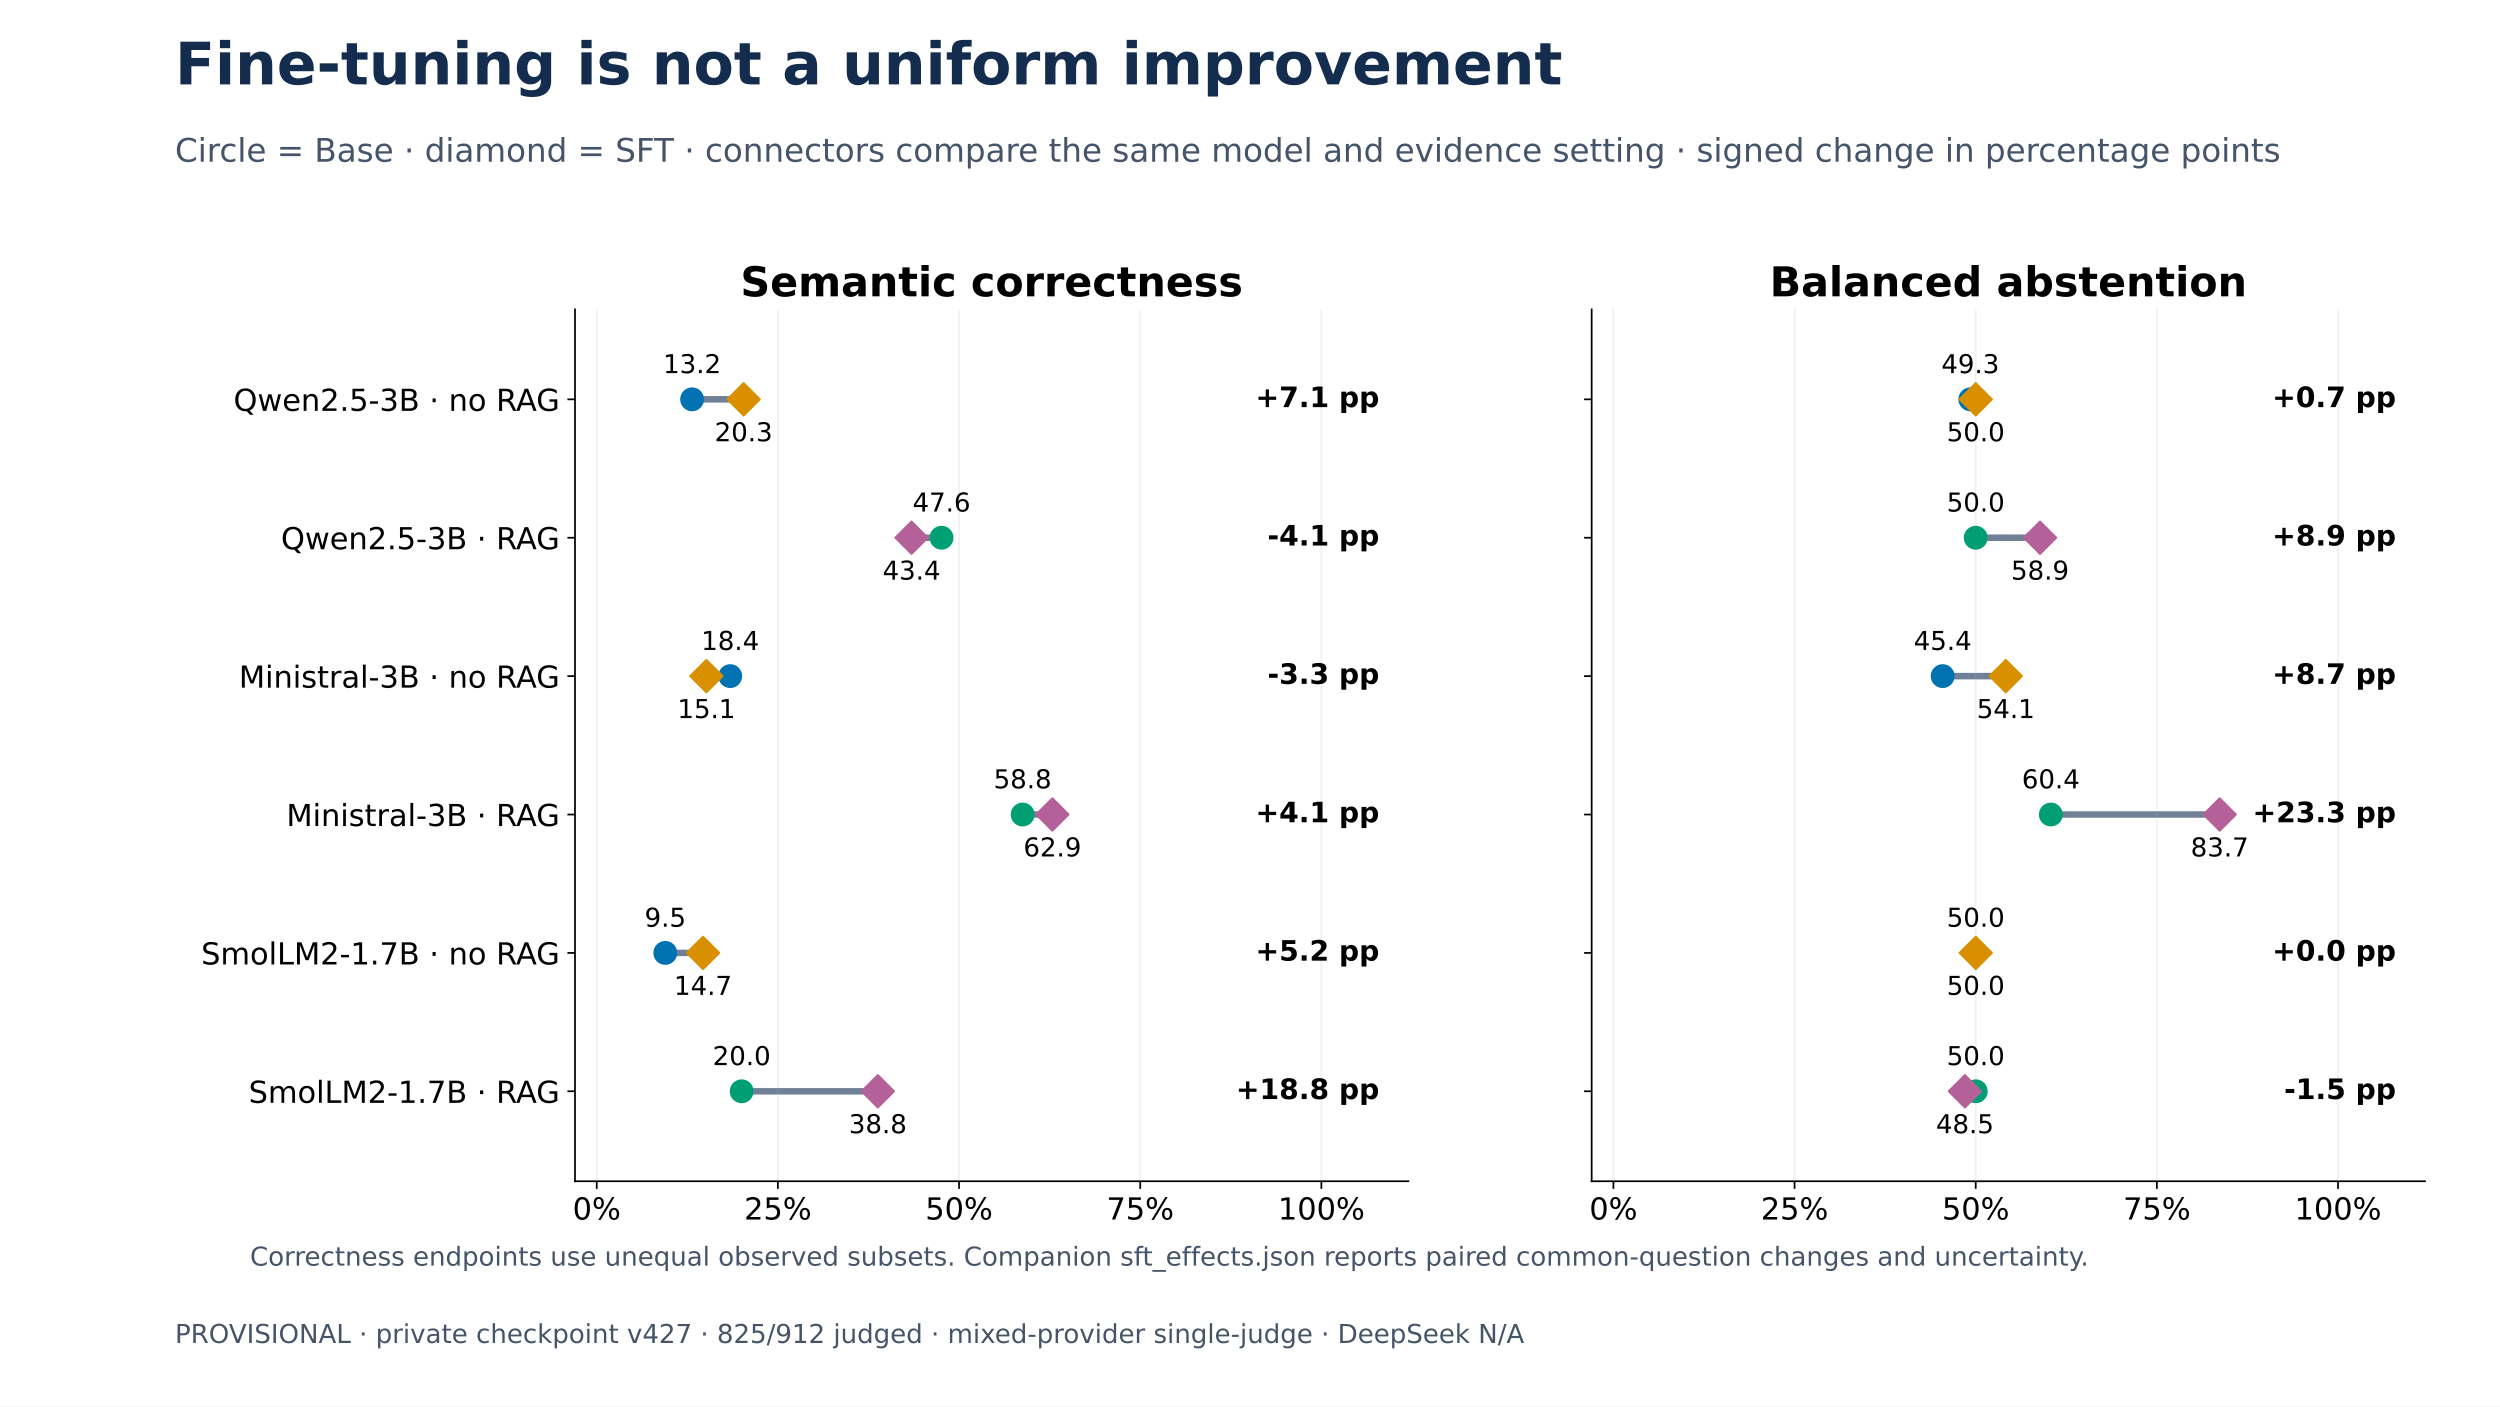
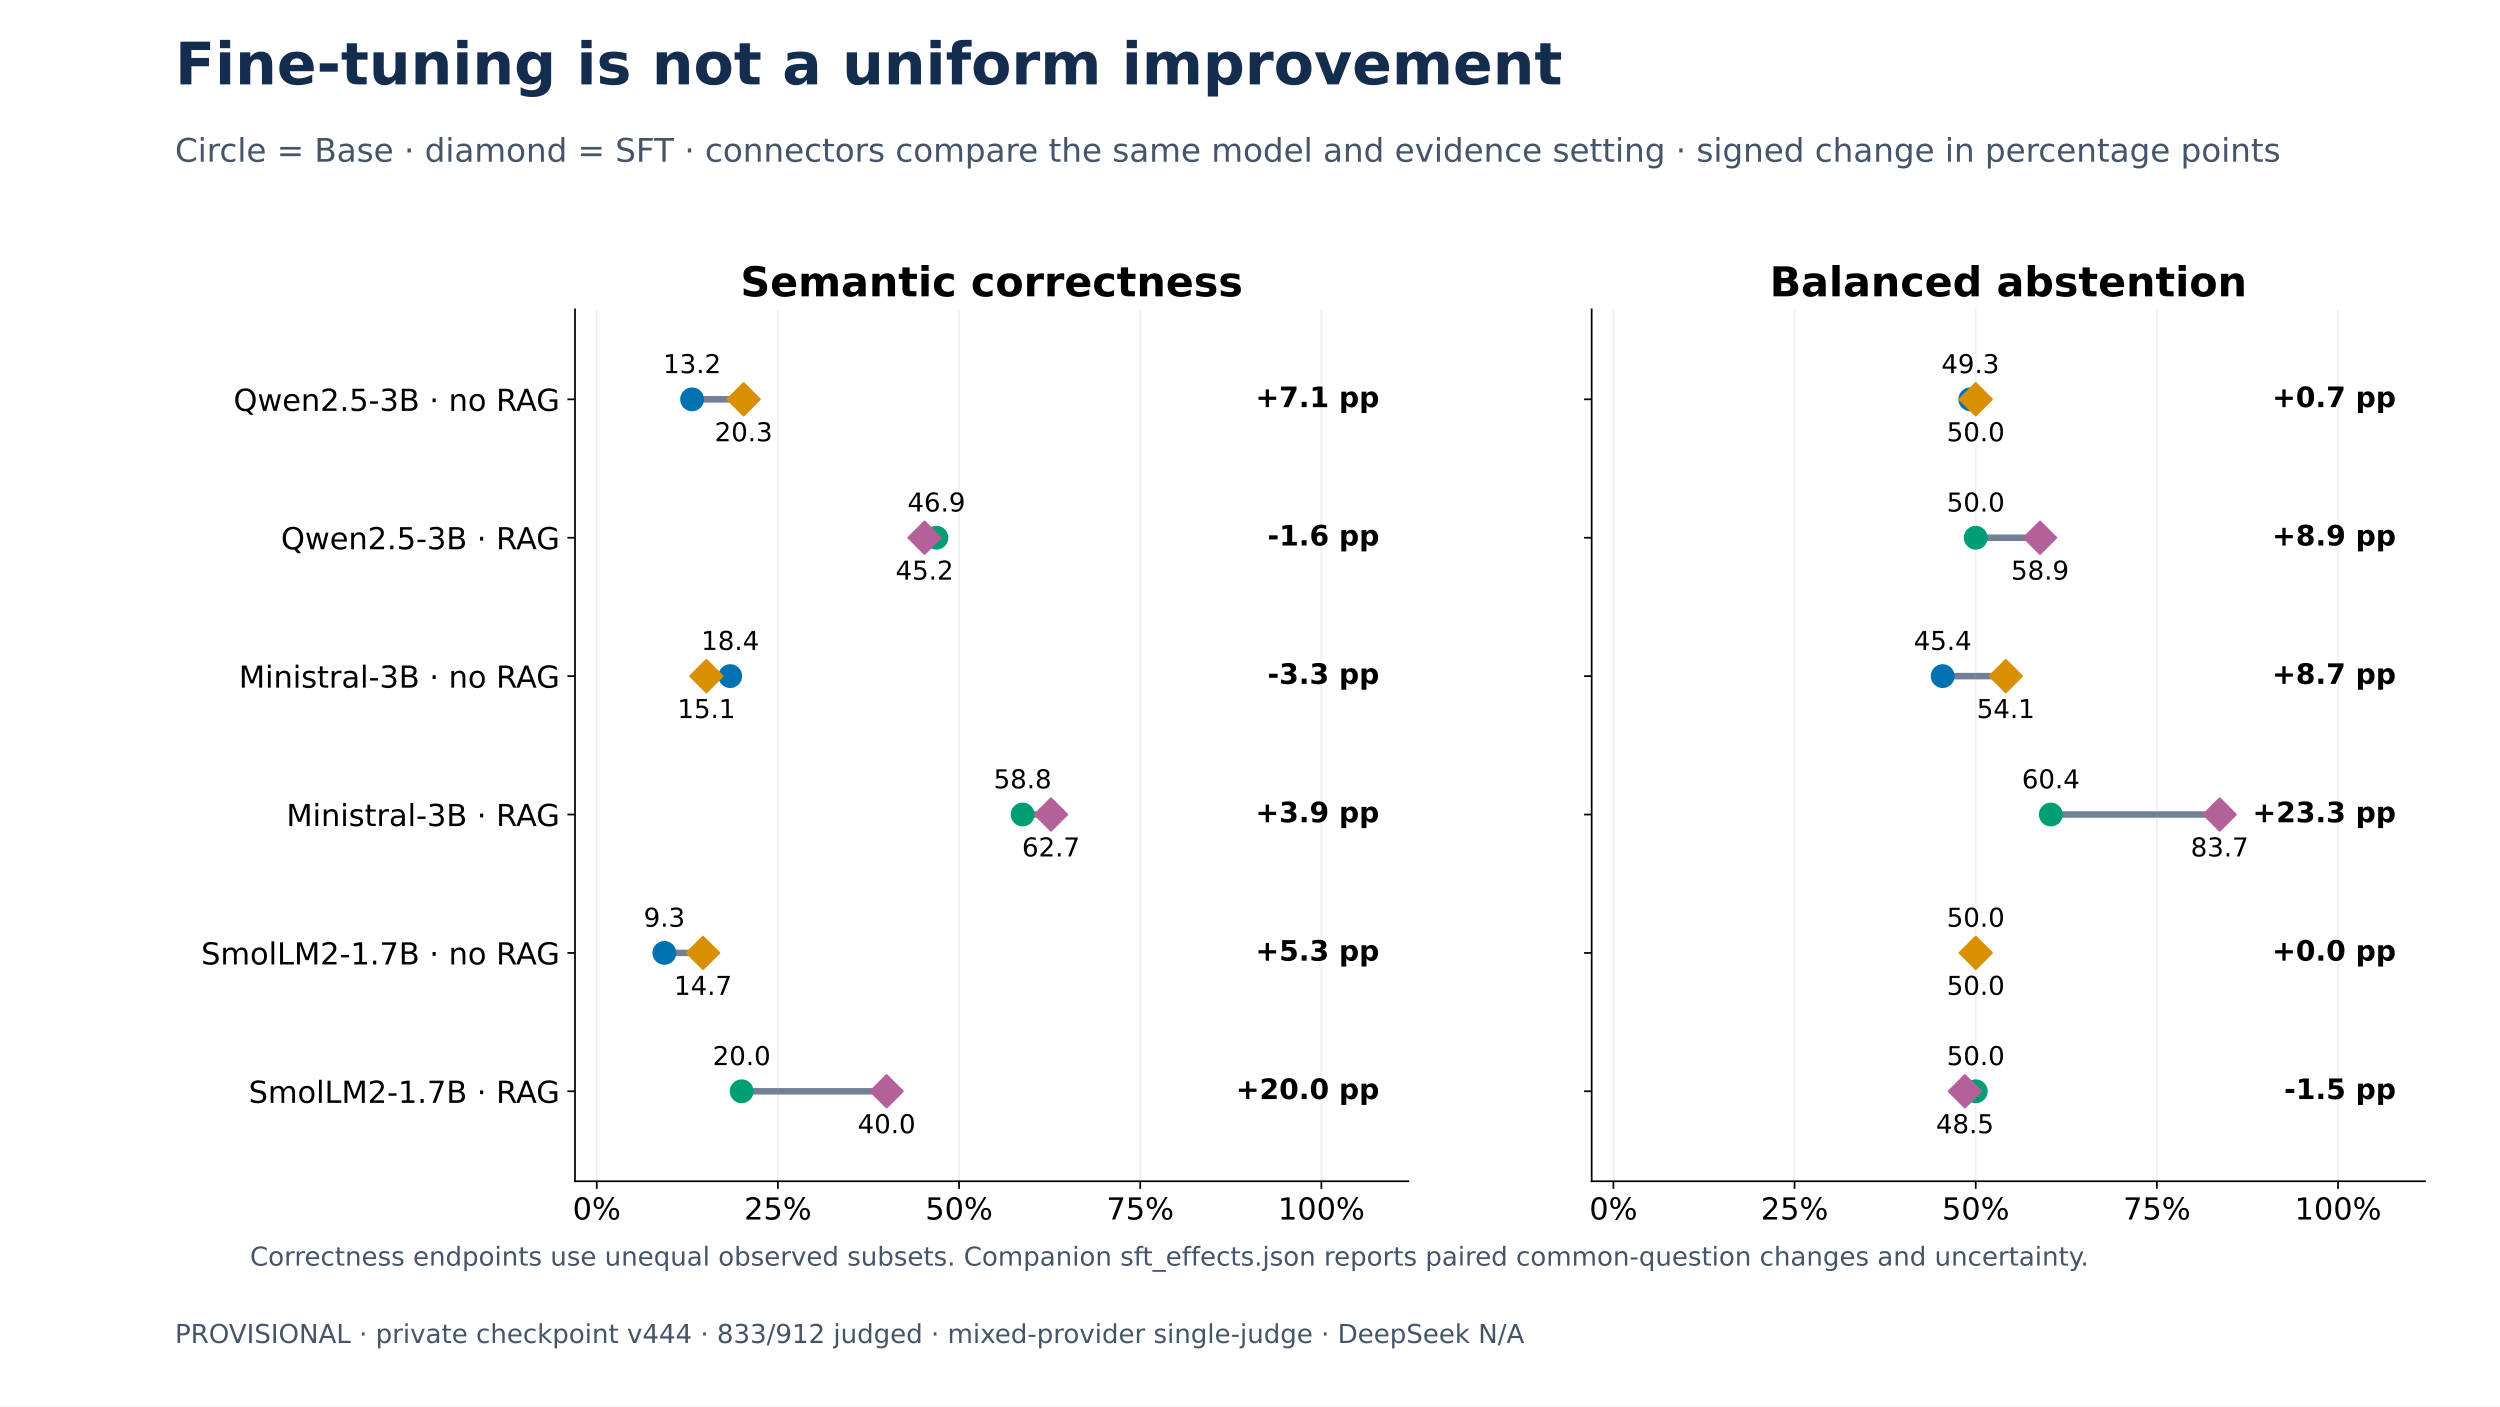
<svg xmlns="http://www.w3.org/2000/svg" xmlns:xlink="http://www.w3.org/1999/xlink" width="1152pt" height="648pt" viewBox="0 0 1152 648" version="1.1">
  <defs>
    <style type="text/css">*{stroke-linejoin: round; stroke-linecap: butt}</style>
  </defs>
  <g id="figure_1">
    <g id="patch_1">
      <path d="M 0 648  L 1152 648  L 1152 0  L 0 0  z " style="fill: #ffffff" />
    </g>
    <g id="axes_1">
      <g id="patch_2">
        <path d="M 264.96 544.32  L 648.96 544.32  L 648.96 142.56  L 264.96 142.56  z " style="fill: #ffffff" />
      </g>
      <g id="line2d_1">
-         <path d="M 318.913 184.011  L 342.662 184.011  " clip-path="url(#pd5b80471e0)" style="fill: none; stroke: #708096; stroke-width: 3; stroke-linecap: square" />
+         <path d="M 318.913 184.011  L 342.662 184.011  " clip-path="url(#p25a9e0d540)" style="fill: none; stroke: #708096; stroke-width: 3; stroke-linecap: square" />
      </g>
      <g id="line2d_2">
-         <path d="M 433.855 247.783  L 420.038 247.783  " clip-path="url(#pd5b80471e0)" style="fill: none; stroke: #708096; stroke-width: 3; stroke-linecap: square" />
+         <path d="M 431.499 247.783  L 426.033 247.783  " clip-path="url(#p25a9e0d540)" style="fill: none; stroke: #708096; stroke-width: 3; stroke-linecap: square" />
      </g>
      <g id="line2d_3">
-         <path d="M 336.488 311.554  L 325.504 311.554  " clip-path="url(#pd5b80471e0)" style="fill: none; stroke: #708096; stroke-width: 3; stroke-linecap: square" />
+         <path d="M 336.488 311.554  L 325.504 311.554  " clip-path="url(#p25a9e0d540)" style="fill: none; stroke: #708096; stroke-width: 3; stroke-linecap: square" />
      </g>
      <g id="line2d_4">
-         <path d="M 471.225 375.326  L 484.938 375.326  " clip-path="url(#pd5b80471e0)" style="fill: none; stroke: #708096; stroke-width: 3; stroke-linecap: square" />
+         <path d="M 471.225 375.326  L 484.296 375.326  " clip-path="url(#p25a9e0d540)" style="fill: none; stroke: #708096; stroke-width: 3; stroke-linecap: square" />
      </g>
      <g id="line2d_5">
-         <path d="M 306.564 439.097  L 323.951 439.097  " clip-path="url(#pd5b80471e0)" style="fill: none; stroke: #708096; stroke-width: 3; stroke-linecap: square" />
+         <path d="M 306.143 439.097  L 323.951 439.097  " clip-path="url(#p25a9e0d540)" style="fill: none; stroke: #708096; stroke-width: 3; stroke-linecap: square" />
      </g>
      <g id="line2d_6">
-         <path d="M 341.76 502.869  L 404.513 502.869  " clip-path="url(#pd5b80471e0)" style="fill: none; stroke: #708096; stroke-width: 3; stroke-linecap: square" />
+         <path d="M 341.76 502.869  L 408.543 502.869  " clip-path="url(#p25a9e0d540)" style="fill: none; stroke: #708096; stroke-width: 3; stroke-linecap: square" />
      </g>
      <g id="matplotlib.axis_1">
        <g id="xtick_1">
          <g id="line2d_7">
-             <path d="M 274.977 544.32  L 274.977 142.56  " clip-path="url(#pd5b80471e0)" style="fill: none; stroke: #b0b0b0; stroke-opacity: 0.18; stroke-width: 0.8; stroke-linecap: square" />
+             <path d="M 274.977 544.32  L 274.977 142.56  " clip-path="url(#p25a9e0d540)" style="fill: none; stroke: #b0b0b0; stroke-opacity: 0.18; stroke-width: 0.8; stroke-linecap: square" />
          </g>
          <g id="line2d_8">
            <defs>
-               <path id="m8af0986908" d="M 0 0  L 0 3.5  " style="stroke: #000000; stroke-width: 0.8" />
+               <path id="mf5cb183d66" d="M 0 0  L 0 3.5  " style="stroke: #000000; stroke-width: 0.8" />
            </defs>
            <g>
-               <use xlink:href="#m8af0986908" x="274.977" y="544.32" style="stroke: #000000; stroke-width: 0.8" />
+               <use xlink:href="#mf5cb183d66" x="274.977" y="544.32" style="stroke: #000000; stroke-width: 0.8" />
            </g>
          </g>
          <g id="text_1">
            <text style="font-size: 14px; font-family: 'DejaVu Sans'; text-anchor: middle" x="274.977" y="561.958" transform="rotate(-0 274.9774 561.9578)">0%</text>
          </g>
        </g>
        <g id="xtick_2">
          <g id="line2d_9">
-             <path d="M 358.456 544.32  L 358.456 142.56  " clip-path="url(#pd5b80471e0)" style="fill: none; stroke: #b0b0b0; stroke-opacity: 0.18; stroke-width: 0.8; stroke-linecap: square" />
+             <path d="M 358.456 544.32  L 358.456 142.56  " clip-path="url(#p25a9e0d540)" style="fill: none; stroke: #b0b0b0; stroke-opacity: 0.18; stroke-width: 0.8; stroke-linecap: square" />
          </g>
          <g id="line2d_10">
            <g>
-               <use xlink:href="#m8af0986908" x="358.456" y="544.32" style="stroke: #000000; stroke-width: 0.8" />
+               <use xlink:href="#mf5cb183d66" x="358.456" y="544.32" style="stroke: #000000; stroke-width: 0.8" />
            </g>
          </g>
          <g id="text_2">
            <text style="font-size: 14px; font-family: 'DejaVu Sans'; text-anchor: middle" x="358.456" y="561.958" transform="rotate(-0 358.4557 561.9578)">25%</text>
          </g>
        </g>
        <g id="xtick_3">
          <g id="line2d_11">
-             <path d="M 441.934 544.32  L 441.934 142.56  " clip-path="url(#pd5b80471e0)" style="fill: none; stroke: #b0b0b0; stroke-opacity: 0.18; stroke-width: 0.8; stroke-linecap: square" />
+             <path d="M 441.934 544.32  L 441.934 142.56  " clip-path="url(#p25a9e0d540)" style="fill: none; stroke: #b0b0b0; stroke-opacity: 0.18; stroke-width: 0.8; stroke-linecap: square" />
          </g>
          <g id="line2d_12">
            <g>
-               <use xlink:href="#m8af0986908" x="441.934" y="544.32" style="stroke: #000000; stroke-width: 0.8" />
+               <use xlink:href="#mf5cb183d66" x="441.934" y="544.32" style="stroke: #000000; stroke-width: 0.8" />
            </g>
          </g>
          <g id="text_3">
            <text style="font-size: 14px; font-family: 'DejaVu Sans'; text-anchor: middle" x="441.934" y="561.958" transform="rotate(-0 441.9339 561.9578)">50%</text>
          </g>
        </g>
        <g id="xtick_4">
          <g id="line2d_13">
-             <path d="M 525.412 544.32  L 525.412 142.56  " clip-path="url(#pd5b80471e0)" style="fill: none; stroke: #b0b0b0; stroke-opacity: 0.18; stroke-width: 0.8; stroke-linecap: square" />
+             <path d="M 525.412 544.32  L 525.412 142.56  " clip-path="url(#p25a9e0d540)" style="fill: none; stroke: #b0b0b0; stroke-opacity: 0.18; stroke-width: 0.8; stroke-linecap: square" />
          </g>
          <g id="line2d_14">
            <g>
-               <use xlink:href="#m8af0986908" x="525.412" y="544.32" style="stroke: #000000; stroke-width: 0.8" />
+               <use xlink:href="#mf5cb183d66" x="525.412" y="544.32" style="stroke: #000000; stroke-width: 0.8" />
            </g>
          </g>
          <g id="text_4">
            <text style="font-size: 14px; font-family: 'DejaVu Sans'; text-anchor: middle" x="525.412" y="561.958" transform="rotate(-0 525.4122 561.9578)">75%</text>
          </g>
        </g>
        <g id="xtick_5">
          <g id="line2d_15">
-             <path d="M 608.89 544.32  L 608.89 142.56  " clip-path="url(#pd5b80471e0)" style="fill: none; stroke: #b0b0b0; stroke-opacity: 0.18; stroke-width: 0.8; stroke-linecap: square" />
+             <path d="M 608.89 544.32  L 608.89 142.56  " clip-path="url(#p25a9e0d540)" style="fill: none; stroke: #b0b0b0; stroke-opacity: 0.18; stroke-width: 0.8; stroke-linecap: square" />
          </g>
          <g id="line2d_16">
            <g>
-               <use xlink:href="#m8af0986908" x="608.89" y="544.32" style="stroke: #000000; stroke-width: 0.8" />
+               <use xlink:href="#mf5cb183d66" x="608.89" y="544.32" style="stroke: #000000; stroke-width: 0.8" />
            </g>
          </g>
          <g id="text_5">
            <text style="font-size: 14px; font-family: 'DejaVu Sans'; text-anchor: middle" x="608.89" y="561.958" transform="rotate(-0 608.8904 561.9578)">100%</text>
          </g>
        </g>
      </g>
      <g id="matplotlib.axis_2">
        <g id="ytick_1">
          <g id="line2d_17">
            <defs>
-               <path id="m3c4338e402" d="M 0 0  L -3.5 0  " style="stroke: #000000; stroke-width: 0.8" />
+               <path id="md836a5e82e" d="M 0 0  L -3.5 0  " style="stroke: #000000; stroke-width: 0.8" />
            </defs>
            <g>
-               <use xlink:href="#m3c4338e402" x="264.96" y="184.011" style="stroke: #000000; stroke-width: 0.8" />
+               <use xlink:href="#md836a5e82e" x="264.96" y="184.011" style="stroke: #000000; stroke-width: 0.8" />
            </g>
          </g>
          <g id="text_6">
            <text style="font-size: 14px; font-family: 'DejaVu Sans'; text-anchor: end" x="257.96" y="189.33" transform="rotate(-0 257.96 189.3303)">Qwen2.5-3B · no RAG</text>
          </g>
        </g>
        <g id="ytick_2">
          <g id="line2d_18">
            <g>
-               <use xlink:href="#m3c4338e402" x="264.96" y="247.783" style="stroke: #000000; stroke-width: 0.8" />
+               <use xlink:href="#md836a5e82e" x="264.96" y="247.783" style="stroke: #000000; stroke-width: 0.8" />
            </g>
          </g>
          <g id="text_7">
            <text style="font-size: 14px; font-family: 'DejaVu Sans'; text-anchor: end" x="257.96" y="253.102" transform="rotate(-0 257.96 253.1018)">Qwen2.5-3B · RAG</text>
          </g>
        </g>
        <g id="ytick_3">
          <g id="line2d_19">
            <g>
-               <use xlink:href="#m3c4338e402" x="264.96" y="311.554" style="stroke: #000000; stroke-width: 0.8" />
+               <use xlink:href="#md836a5e82e" x="264.96" y="311.554" style="stroke: #000000; stroke-width: 0.8" />
            </g>
          </g>
          <g id="text_8">
            <text style="font-size: 14px; font-family: 'DejaVu Sans'; text-anchor: end" x="257.96" y="316.873" transform="rotate(-0 257.96 316.8732)">Ministral-3B · no RAG</text>
          </g>
        </g>
        <g id="ytick_4">
          <g id="line2d_20">
            <g>
-               <use xlink:href="#m3c4338e402" x="264.96" y="375.326" style="stroke: #000000; stroke-width: 0.8" />
+               <use xlink:href="#md836a5e82e" x="264.96" y="375.326" style="stroke: #000000; stroke-width: 0.8" />
            </g>
          </g>
          <g id="text_9">
            <text style="font-size: 14px; font-family: 'DejaVu Sans'; text-anchor: end" x="257.96" y="380.645" transform="rotate(-0 257.96 380.6446)">Ministral-3B · RAG</text>
          </g>
        </g>
        <g id="ytick_5">
          <g id="line2d_21">
            <g>
-               <use xlink:href="#m3c4338e402" x="264.96" y="439.097" style="stroke: #000000; stroke-width: 0.8" />
+               <use xlink:href="#md836a5e82e" x="264.96" y="439.097" style="stroke: #000000; stroke-width: 0.8" />
            </g>
          </g>
          <g id="text_10">
            <text style="font-size: 14px; font-family: 'DejaVu Sans'; text-anchor: end" x="257.96" y="444.416" transform="rotate(-0 257.96 444.416)">SmolLM2-1.7B · no RAG</text>
          </g>
        </g>
        <g id="ytick_6">
          <g id="line2d_22">
            <g>
-               <use xlink:href="#m3c4338e402" x="264.96" y="502.869" style="stroke: #000000; stroke-width: 0.8" />
+               <use xlink:href="#md836a5e82e" x="264.96" y="502.869" style="stroke: #000000; stroke-width: 0.8" />
            </g>
          </g>
          <g id="text_11">
            <text style="font-size: 14px; font-family: 'DejaVu Sans'; text-anchor: end" x="257.96" y="508.187" transform="rotate(-0 257.96 508.1875)">SmolLM2-1.7B · RAG</text>
          </g>
        </g>
      </g>
      <g id="patch_3">
        <path d="M 264.96 544.32  L 264.96 142.56  " style="fill: none; stroke: #000000; stroke-width: 0.8; stroke-linejoin: miter; stroke-linecap: square" />
      </g>
      <g id="patch_4">
        <path d="M 264.96 544.32  L 648.96 544.32  " style="fill: none; stroke: #000000; stroke-width: 0.8; stroke-linejoin: miter; stroke-linecap: square" />
      </g>
      <g id="PathCollection_1">
        <defs>
-           <path id="m1cba6479ee" d="M 0 5  C 1.326 5 2.598 4.473 3.536 3.536  C 4.473 2.598 5 1.326 5 0  C 5 -1.326 4.473 -2.598 3.536 -3.536  C 2.598 -4.473 1.326 -5 0 -5  C -1.326 -5 -2.598 -4.473 -3.536 -3.536  C -4.473 -2.598 -5 -1.326 -5 0  C -5 1.326 -4.473 2.598 -3.536 3.536  C -2.598 4.473 -1.326 5 0 5  z " style="stroke: #0072b2" />
+           <path id="m6f6547bebe" d="M 0 5  C 1.326 5 2.598 4.473 3.536 3.536  C 4.473 2.598 5 1.326 5 0  C 5 -1.326 4.473 -2.598 3.536 -3.536  C 2.598 -4.473 1.326 -5 0 -5  C -1.326 -5 -2.598 -4.473 -3.536 -3.536  C -4.473 -2.598 -5 -1.326 -5 0  C -5 1.326 -4.473 2.598 -3.536 3.536  C -2.598 4.473 -1.326 5 0 5  z " style="stroke: #0072b2" />
        </defs>
-         <g clip-path="url(#pd5b80471e0)">
-           <use xlink:href="#m1cba6479ee" x="318.913" y="184.011" style="fill: #0072b2; stroke: #0072b2" />
+         <g clip-path="url(#p25a9e0d540)">
+           <use xlink:href="#m6f6547bebe" x="318.913" y="184.011" style="fill: #0072b2; stroke: #0072b2" />
        </g>
      </g>
      <g id="PathCollection_2">
        <defs>
-           <path id="m9f593f321f" d="M -0 7.416  L 7.416 0  L 0 -7.416  L -7.416 -0  z " style="stroke: #d89000" />
+           <path id="ma099d9276e" d="M -0 7.416  L 7.416 0  L 0 -7.416  L -7.416 -0  z " style="stroke: #d89000" />
        </defs>
-         <g clip-path="url(#pd5b80471e0)">
-           <use xlink:href="#m9f593f321f" x="342.662" y="184.011" style="fill: #d89000; stroke: #d89000" />
+         <g clip-path="url(#p25a9e0d540)">
+           <use xlink:href="#ma099d9276e" x="342.662" y="184.011" style="fill: #d89000; stroke: #d89000" />
        </g>
      </g>
      <g id="text_12">
        <text style="font-size: 12px; font-family: 'DejaVu Sans'; text-anchor: middle" x="318.913" y="171.95" transform="rotate(-0 318.9133 171.9501)">13.2</text>
      </g>
      <g id="text_13">
        <text style="font-size: 12px; font-family: 'DejaVu Sans'; text-anchor: middle" x="342.662" y="203.333" transform="rotate(-0 342.6625 203.333)">20.3</text>
      </g>
      <g id="text_14">
        <text style="font-weight: 700; font-size: 13px; font-family: 'DejaVu Sans'; text-anchor: end" x="635.603" y="187.599" transform="rotate(-0 635.6035 187.5986)">+7.1 pp</text>
      </g>
      <g id="PathCollection_3">
        <defs>
-           <path id="m958622aa00" d="M 0 5  C 1.326 5 2.598 4.473 3.536 3.536  C 4.473 2.598 5 1.326 5 0  C 5 -1.326 4.473 -2.598 3.536 -3.536  C 2.598 -4.473 1.326 -5 0 -5  C -1.326 -5 -2.598 -4.473 -3.536 -3.536  C -4.473 -2.598 -5 -1.326 -5 0  C -5 1.326 -4.473 2.598 -3.536 3.536  C -2.598 4.473 -1.326 5 0 5  z " style="stroke: #009e73" />
+           <path id="mac9b353844" d="M 0 5  C 1.326 5 2.598 4.473 3.536 3.536  C 4.473 2.598 5 1.326 5 0  C 5 -1.326 4.473 -2.598 3.536 -3.536  C 2.598 -4.473 1.326 -5 0 -5  C -1.326 -5 -2.598 -4.473 -3.536 -3.536  C -4.473 -2.598 -5 -1.326 -5 0  C -5 1.326 -4.473 2.598 -3.536 3.536  C -2.598 4.473 -1.326 5 0 5  z " style="stroke: #009e73" />
        </defs>
-         <g clip-path="url(#pd5b80471e0)">
-           <use xlink:href="#m958622aa00" x="433.855" y="247.783" style="fill: #009e73; stroke: #009e73" />
+         <g clip-path="url(#p25a9e0d540)">
+           <use xlink:href="#mac9b353844" x="431.499" y="247.783" style="fill: #009e73; stroke: #009e73" />
        </g>
      </g>
      <g id="PathCollection_4">
        <defs>
-           <path id="m729a726be6" d="M -0 7.416  L 7.416 0  L 0 -7.416  L -7.416 -0  z " style="stroke: #b4619a" />
+           <path id="me8a883c9f8" d="M -0 7.416  L 7.416 0  L 0 -7.416  L -7.416 -0  z " style="stroke: #b4619a" />
        </defs>
-         <g clip-path="url(#pd5b80471e0)">
-           <use xlink:href="#m729a726be6" x="420.038" y="247.783" style="fill: #b4619a; stroke: #b4619a" />
+         <g clip-path="url(#p25a9e0d540)">
+           <use xlink:href="#me8a883c9f8" x="426.033" y="247.783" style="fill: #b4619a; stroke: #b4619a" />
        </g>
      </g>
      <g id="text_15">
-         <text style="font-size: 12px; font-family: 'DejaVu Sans'; text-anchor: middle" x="433.855" y="235.722" transform="rotate(-0 433.8554 235.7215)">47.6</text>
+         <text style="font-size: 12px; font-family: 'DejaVu Sans'; text-anchor: middle" x="431.499" y="235.722" transform="rotate(-0 431.4991 235.7215)">46.9</text>
      </g>
      <g id="text_16">
-         <text style="font-size: 12px; font-family: 'DejaVu Sans'; text-anchor: middle" x="420.038" y="267.104" transform="rotate(-0 420.038 267.1044)">43.4</text>
+         <text style="font-size: 12px; font-family: 'DejaVu Sans'; text-anchor: middle" x="426.033" y="267.104" transform="rotate(-0 426.0333 267.1044)">45.2</text>
      </g>
      <g id="text_17">
-         <text style="font-weight: 700; font-size: 13px; font-family: 'DejaVu Sans'; text-anchor: end" x="635.603" y="251.37" transform="rotate(-0 635.6035 251.37)">-4.1 pp</text>
+         <text style="font-weight: 700; font-size: 13px; font-family: 'DejaVu Sans'; text-anchor: end" x="635.603" y="251.37" transform="rotate(-0 635.6035 251.37)">-1.6 pp</text>
      </g>
      <g id="PathCollection_5">
-         <g clip-path="url(#pd5b80471e0)">
-           <use xlink:href="#m1cba6479ee" x="336.488" y="311.554" style="fill: #0072b2; stroke: #0072b2" />
+         <g clip-path="url(#p25a9e0d540)">
+           <use xlink:href="#m6f6547bebe" x="336.488" y="311.554" style="fill: #0072b2; stroke: #0072b2" />
        </g>
      </g>
      <g id="PathCollection_6">
-         <g clip-path="url(#pd5b80471e0)">
-           <use xlink:href="#m9f593f321f" x="325.504" y="311.554" style="fill: #d89000; stroke: #d89000" />
+         <g clip-path="url(#p25a9e0d540)">
+           <use xlink:href="#ma099d9276e" x="325.504" y="311.554" style="fill: #d89000; stroke: #d89000" />
        </g>
      </g>
      <g id="text_18">
        <text style="font-size: 12px; font-family: 'DejaVu Sans'; text-anchor: middle" x="336.488" y="299.493" transform="rotate(-0 336.4877 299.4929)">18.4</text>
      </g>
      <g id="text_19">
        <text style="font-size: 12px; font-family: 'DejaVu Sans'; text-anchor: middle" x="325.504" y="330.876" transform="rotate(-0 325.5037 330.8758)">15.1</text>
      </g>
      <g id="text_20">
        <text style="font-weight: 700; font-size: 13px; font-family: 'DejaVu Sans'; text-anchor: end" x="635.603" y="315.141" transform="rotate(-0 635.6035 315.1415)">-3.3 pp</text>
      </g>
      <g id="PathCollection_7">
-         <g clip-path="url(#pd5b80471e0)">
-           <use xlink:href="#m958622aa00" x="471.225" y="375.326" style="fill: #009e73; stroke: #009e73" />
+         <g clip-path="url(#p25a9e0d540)">
+           <use xlink:href="#mac9b353844" x="471.225" y="375.326" style="fill: #009e73; stroke: #009e73" />
        </g>
      </g>
      <g id="PathCollection_8">
-         <g clip-path="url(#pd5b80471e0)">
-           <use xlink:href="#m729a726be6" x="484.938" y="375.326" style="fill: #b4619a; stroke: #b4619a" />
+         <g clip-path="url(#p25a9e0d540)">
+           <use xlink:href="#me8a883c9f8" x="484.296" y="375.326" style="fill: #b4619a; stroke: #b4619a" />
        </g>
      </g>
      <g id="text_21">
        <text style="font-size: 12px; font-family: 'DejaVu Sans'; text-anchor: middle" x="471.225" y="363.264" transform="rotate(-0 471.2245 363.2644)">58.8</text>
      </g>
      <g id="text_22">
-         <text style="font-size: 12px; font-family: 'DejaVu Sans'; text-anchor: middle" x="484.938" y="394.647" transform="rotate(-0 484.9379 394.6473)">62.9</text>
+         <text style="font-size: 12px; font-family: 'DejaVu Sans'; text-anchor: middle" x="484.296" y="394.647" transform="rotate(-0 484.296 394.6473)">62.7</text>
      </g>
      <g id="text_23">
-         <text style="font-weight: 700; font-size: 13px; font-family: 'DejaVu Sans'; text-anchor: end" x="635.603" y="378.913" transform="rotate(-0 635.6035 378.9129)">+4.1 pp</text>
+         <text style="font-weight: 700; font-size: 13px; font-family: 'DejaVu Sans'; text-anchor: end" x="635.603" y="378.913" transform="rotate(-0 635.6035 378.9129)">+3.9 pp</text>
      </g>
      <g id="PathCollection_9">
-         <g clip-path="url(#pd5b80471e0)">
-           <use xlink:href="#m1cba6479ee" x="306.564" y="439.097" style="fill: #0072b2; stroke: #0072b2" />
+         <g clip-path="url(#p25a9e0d540)">
+           <use xlink:href="#m6f6547bebe" x="306.143" y="439.097" style="fill: #0072b2; stroke: #0072b2" />
        </g>
      </g>
      <g id="PathCollection_10">
-         <g clip-path="url(#pd5b80471e0)">
-           <use xlink:href="#m9f593f321f" x="323.951" y="439.097" style="fill: #d89000; stroke: #d89000" />
+         <g clip-path="url(#p25a9e0d540)">
+           <use xlink:href="#ma099d9276e" x="323.951" y="439.097" style="fill: #d89000; stroke: #d89000" />
        </g>
      </g>
      <g id="text_24">
-         <text style="font-size: 12px; font-family: 'DejaVu Sans'; text-anchor: middle" x="306.564" y="427.036" transform="rotate(-0 306.5638 427.0358)">9.5</text>
+         <text style="font-size: 12px; font-family: 'DejaVu Sans'; text-anchor: middle" x="306.143" y="427.036" transform="rotate(-0 306.1426 427.0358)">9.3</text>
      </g>
      <g id="text_25">
        <text style="font-size: 12px; font-family: 'DejaVu Sans'; text-anchor: middle" x="323.951" y="458.419" transform="rotate(-0 323.9513 458.4187)">14.7</text>
      </g>
      <g id="text_26">
-         <text style="font-weight: 700; font-size: 13px; font-family: 'DejaVu Sans'; text-anchor: end" x="635.603" y="442.684" transform="rotate(-0 635.6035 442.6843)">+5.2 pp</text>
+         <text style="font-weight: 700; font-size: 13px; font-family: 'DejaVu Sans'; text-anchor: end" x="635.603" y="442.684" transform="rotate(-0 635.6035 442.6843)">+5.3 pp</text>
      </g>
      <g id="PathCollection_11">
-         <g clip-path="url(#pd5b80471e0)">
-           <use xlink:href="#m958622aa00" x="341.76" y="502.869" style="fill: #009e73; stroke: #009e73" />
+         <g clip-path="url(#p25a9e0d540)">
+           <use xlink:href="#mac9b353844" x="341.76" y="502.869" style="fill: #009e73; stroke: #009e73" />
        </g>
      </g>
      <g id="PathCollection_12">
-         <g clip-path="url(#pd5b80471e0)">
-           <use xlink:href="#m729a726be6" x="404.513" y="502.869" style="fill: #b4619a; stroke: #b4619a" />
+         <g clip-path="url(#p25a9e0d540)">
+           <use xlink:href="#me8a883c9f8" x="408.543" y="502.869" style="fill: #b4619a; stroke: #b4619a" />
        </g>
      </g>
      <g id="text_27">
        <text style="font-size: 12px; font-family: 'DejaVu Sans'; text-anchor: middle" x="341.76" y="490.807" transform="rotate(-0 341.76 490.8072)">20.0</text>
      </g>
      <g id="text_28">
-         <text style="font-size: 12px; font-family: 'DejaVu Sans'; text-anchor: middle" x="404.513" y="522.19" transform="rotate(-0 404.5126 522.1901)">38.8</text>
+         <text style="font-size: 12px; font-family: 'DejaVu Sans'; text-anchor: middle" x="408.543" y="522.19" transform="rotate(-0 408.5426 522.1901)">40.0</text>
      </g>
      <g id="text_29">
-         <text style="font-weight: 700; font-size: 13px; font-family: 'DejaVu Sans'; text-anchor: end" x="635.603" y="506.456" transform="rotate(-0 635.6035 506.4558)">+18.8 pp</text>
+         <text style="font-weight: 700; font-size: 13px; font-family: 'DejaVu Sans'; text-anchor: end" x="635.603" y="506.456" transform="rotate(-0 635.6035 506.4558)">+20.0 pp</text>
      </g>
      <g id="text_30">
        <text style="font-weight: 700; font-size: 19px; font-family: 'DejaVu Sans'; text-anchor: middle" x="456.96" y="136.56" transform="rotate(-0 456.96 136.56)">Semantic correctness</text>
      </g>
    </g>
    <g id="axes_2">
      <g id="patch_5">
        <path d="M 733.44 544.32  L 1117.44 544.32  L 1117.44 142.56  L 733.44 142.56  z " style="fill: #ffffff" />
      </g>
      <g id="line2d_23">
-         <path d="M 907.922 184.011  L 910.414 184.011  " clip-path="url(#p95efd4f09d)" style="fill: none; stroke: #708096; stroke-width: 3; stroke-linecap: square" />
+         <path d="M 907.922 184.011  L 910.414 184.011  " clip-path="url(#p8236f14ba3)" style="fill: none; stroke: #708096; stroke-width: 3; stroke-linecap: square" />
      </g>
      <g id="line2d_24">
-         <path d="M 910.414 247.783  L 940.04 247.783  " clip-path="url(#p95efd4f09d)" style="fill: none; stroke: #708096; stroke-width: 3; stroke-linecap: square" />
+         <path d="M 910.414 247.783  L 940.04 247.783  " clip-path="url(#p8236f14ba3)" style="fill: none; stroke: #708096; stroke-width: 3; stroke-linecap: square" />
      </g>
      <g id="line2d_25">
-         <path d="M 895.186 311.554  L 924.258 311.554  " clip-path="url(#p95efd4f09d)" style="fill: none; stroke: #708096; stroke-width: 3; stroke-linecap: square" />
+         <path d="M 895.186 311.554  L 924.258 311.554  " clip-path="url(#p8236f14ba3)" style="fill: none; stroke: #708096; stroke-width: 3; stroke-linecap: square" />
      </g>
      <g id="line2d_26">
-         <path d="M 945.023 375.326  L 1022.826 375.326  " clip-path="url(#p95efd4f09d)" style="fill: none; stroke: #708096; stroke-width: 3; stroke-linecap: square" />
+         <path d="M 945.023 375.326  L 1022.826 375.326  " clip-path="url(#p8236f14ba3)" style="fill: none; stroke: #708096; stroke-width: 3; stroke-linecap: square" />
      </g>
      <g id="line2d_27">
-         <path d="M 910.414 439.097  L 910.414 439.097  " clip-path="url(#p95efd4f09d)" style="fill: none; stroke: #708096; stroke-width: 3; stroke-linecap: square" />
+         <path d="M 910.414 439.097  L 910.414 439.097  " clip-path="url(#p8236f14ba3)" style="fill: none; stroke: #708096; stroke-width: 3; stroke-linecap: square" />
      </g>
      <g id="line2d_28">
-         <path d="M 910.414 502.869  L 905.43 502.869  " clip-path="url(#p95efd4f09d)" style="fill: none; stroke: #708096; stroke-width: 3; stroke-linecap: square" />
+         <path d="M 910.414 502.869  L 905.43 502.869  " clip-path="url(#p8236f14ba3)" style="fill: none; stroke: #708096; stroke-width: 3; stroke-linecap: square" />
      </g>
      <g id="matplotlib.axis_3">
        <g id="xtick_6">
          <g id="line2d_29">
-             <path d="M 743.457 544.32  L 743.457 142.56  " clip-path="url(#p95efd4f09d)" style="fill: none; stroke: #b0b0b0; stroke-opacity: 0.18; stroke-width: 0.8; stroke-linecap: square" />
+             <path d="M 743.457 544.32  L 743.457 142.56  " clip-path="url(#p8236f14ba3)" style="fill: none; stroke: #b0b0b0; stroke-opacity: 0.18; stroke-width: 0.8; stroke-linecap: square" />
          </g>
          <g id="line2d_30">
            <g>
-               <use xlink:href="#m8af0986908" x="743.457" y="544.32" style="stroke: #000000; stroke-width: 0.8" />
+               <use xlink:href="#mf5cb183d66" x="743.457" y="544.32" style="stroke: #000000; stroke-width: 0.8" />
            </g>
          </g>
          <g id="text_31">
            <text style="font-size: 14px; font-family: 'DejaVu Sans'; text-anchor: middle" x="743.457" y="561.958" transform="rotate(-0 743.4574 561.9578)">0%</text>
          </g>
        </g>
        <g id="xtick_7">
          <g id="line2d_31">
-             <path d="M 826.936 544.32  L 826.936 142.56  " clip-path="url(#p95efd4f09d)" style="fill: none; stroke: #b0b0b0; stroke-opacity: 0.18; stroke-width: 0.8; stroke-linecap: square" />
+             <path d="M 826.936 544.32  L 826.936 142.56  " clip-path="url(#p8236f14ba3)" style="fill: none; stroke: #b0b0b0; stroke-opacity: 0.18; stroke-width: 0.8; stroke-linecap: square" />
          </g>
          <g id="line2d_32">
            <g>
-               <use xlink:href="#m8af0986908" x="826.936" y="544.32" style="stroke: #000000; stroke-width: 0.8" />
+               <use xlink:href="#mf5cb183d66" x="826.936" y="544.32" style="stroke: #000000; stroke-width: 0.8" />
            </g>
          </g>
          <g id="text_32">
            <text style="font-size: 14px; font-family: 'DejaVu Sans'; text-anchor: middle" x="826.936" y="561.958" transform="rotate(-0 826.9357 561.9578)">25%</text>
          </g>
        </g>
        <g id="xtick_8">
          <g id="line2d_33">
-             <path d="M 910.414 544.32  L 910.414 142.56  " clip-path="url(#p95efd4f09d)" style="fill: none; stroke: #b0b0b0; stroke-opacity: 0.18; stroke-width: 0.8; stroke-linecap: square" />
+             <path d="M 910.414 544.32  L 910.414 142.56  " clip-path="url(#p8236f14ba3)" style="fill: none; stroke: #b0b0b0; stroke-opacity: 0.18; stroke-width: 0.8; stroke-linecap: square" />
          </g>
          <g id="line2d_34">
            <g>
-               <use xlink:href="#m8af0986908" x="910.414" y="544.32" style="stroke: #000000; stroke-width: 0.8" />
+               <use xlink:href="#mf5cb183d66" x="910.414" y="544.32" style="stroke: #000000; stroke-width: 0.8" />
            </g>
          </g>
          <g id="text_33">
            <text style="font-size: 14px; font-family: 'DejaVu Sans'; text-anchor: middle" x="910.414" y="561.958" transform="rotate(-0 910.4139 561.9578)">50%</text>
          </g>
        </g>
        <g id="xtick_9">
          <g id="line2d_35">
-             <path d="M 993.892 544.32  L 993.892 142.56  " clip-path="url(#p95efd4f09d)" style="fill: none; stroke: #b0b0b0; stroke-opacity: 0.18; stroke-width: 0.8; stroke-linecap: square" />
+             <path d="M 993.892 544.32  L 993.892 142.56  " clip-path="url(#p8236f14ba3)" style="fill: none; stroke: #b0b0b0; stroke-opacity: 0.18; stroke-width: 0.8; stroke-linecap: square" />
          </g>
          <g id="line2d_36">
            <g>
-               <use xlink:href="#m8af0986908" x="993.892" y="544.32" style="stroke: #000000; stroke-width: 0.8" />
+               <use xlink:href="#mf5cb183d66" x="993.892" y="544.32" style="stroke: #000000; stroke-width: 0.8" />
            </g>
          </g>
          <g id="text_34">
            <text style="font-size: 14px; font-family: 'DejaVu Sans'; text-anchor: middle" x="993.892" y="561.958" transform="rotate(-0 993.8922 561.9578)">75%</text>
          </g>
        </g>
        <g id="xtick_10">
          <g id="line2d_37">
-             <path d="M 1077.37 544.32  L 1077.37 142.56  " clip-path="url(#p95efd4f09d)" style="fill: none; stroke: #b0b0b0; stroke-opacity: 0.18; stroke-width: 0.8; stroke-linecap: square" />
+             <path d="M 1077.37 544.32  L 1077.37 142.56  " clip-path="url(#p8236f14ba3)" style="fill: none; stroke: #b0b0b0; stroke-opacity: 0.18; stroke-width: 0.8; stroke-linecap: square" />
          </g>
          <g id="line2d_38">
            <g>
-               <use xlink:href="#m8af0986908" x="1077.37" y="544.32" style="stroke: #000000; stroke-width: 0.8" />
+               <use xlink:href="#mf5cb183d66" x="1077.37" y="544.32" style="stroke: #000000; stroke-width: 0.8" />
            </g>
          </g>
          <g id="text_35">
            <text style="font-size: 14px; font-family: 'DejaVu Sans'; text-anchor: middle" x="1077.37" y="561.958" transform="rotate(-0 1077.37 561.9578)">100%</text>
          </g>
        </g>
      </g>
      <g id="matplotlib.axis_4">
        <g id="ytick_7">
          <g id="line2d_39">
            <g>
-               <use xlink:href="#m3c4338e402" x="733.44" y="184.011" style="stroke: #000000; stroke-width: 0.8" />
+               <use xlink:href="#md836a5e82e" x="733.44" y="184.011" style="stroke: #000000; stroke-width: 0.8" />
            </g>
          </g>
        </g>
        <g id="ytick_8">
          <g id="line2d_40">
            <g>
-               <use xlink:href="#m3c4338e402" x="733.44" y="247.783" style="stroke: #000000; stroke-width: 0.8" />
+               <use xlink:href="#md836a5e82e" x="733.44" y="247.783" style="stroke: #000000; stroke-width: 0.8" />
            </g>
          </g>
        </g>
        <g id="ytick_9">
          <g id="line2d_41">
            <g>
-               <use xlink:href="#m3c4338e402" x="733.44" y="311.554" style="stroke: #000000; stroke-width: 0.8" />
+               <use xlink:href="#md836a5e82e" x="733.44" y="311.554" style="stroke: #000000; stroke-width: 0.8" />
            </g>
          </g>
        </g>
        <g id="ytick_10">
          <g id="line2d_42">
            <g>
-               <use xlink:href="#m3c4338e402" x="733.44" y="375.326" style="stroke: #000000; stroke-width: 0.8" />
+               <use xlink:href="#md836a5e82e" x="733.44" y="375.326" style="stroke: #000000; stroke-width: 0.8" />
            </g>
          </g>
        </g>
        <g id="ytick_11">
          <g id="line2d_43">
            <g>
-               <use xlink:href="#m3c4338e402" x="733.44" y="439.097" style="stroke: #000000; stroke-width: 0.8" />
+               <use xlink:href="#md836a5e82e" x="733.44" y="439.097" style="stroke: #000000; stroke-width: 0.8" />
            </g>
          </g>
        </g>
        <g id="ytick_12">
          <g id="line2d_44">
            <g>
-               <use xlink:href="#m3c4338e402" x="733.44" y="502.869" style="stroke: #000000; stroke-width: 0.8" />
+               <use xlink:href="#md836a5e82e" x="733.44" y="502.869" style="stroke: #000000; stroke-width: 0.8" />
            </g>
          </g>
        </g>
      </g>
      <g id="patch_6">
        <path d="M 733.44 544.32  L 733.44 142.56  " style="fill: none; stroke: #000000; stroke-width: 0.8; stroke-linejoin: miter; stroke-linecap: square" />
      </g>
      <g id="patch_7">
        <path d="M 733.44 544.32  L 1117.44 544.32  " style="fill: none; stroke: #000000; stroke-width: 0.8; stroke-linejoin: miter; stroke-linecap: square" />
      </g>
      <g id="PathCollection_13">
-         <g clip-path="url(#p95efd4f09d)">
-           <use xlink:href="#m1cba6479ee" x="907.922" y="184.011" style="fill: #0072b2; stroke: #0072b2" />
+         <g clip-path="url(#p8236f14ba3)">
+           <use xlink:href="#m6f6547bebe" x="907.922" y="184.011" style="fill: #0072b2; stroke: #0072b2" />
        </g>
      </g>
      <g id="PathCollection_14">
-         <g clip-path="url(#p95efd4f09d)">
-           <use xlink:href="#m9f593f321f" x="910.414" y="184.011" style="fill: #d89000; stroke: #d89000" />
+         <g clip-path="url(#p8236f14ba3)">
+           <use xlink:href="#ma099d9276e" x="910.414" y="184.011" style="fill: #d89000; stroke: #d89000" />
        </g>
      </g>
      <g id="text_36">
        <text style="font-size: 12px; font-family: 'DejaVu Sans'; text-anchor: middle" x="907.922" y="171.95" transform="rotate(-0 907.922 171.9501)">49.3</text>
      </g>
      <g id="text_37">
        <text style="font-size: 12px; font-family: 'DejaVu Sans'; text-anchor: middle" x="910.414" y="203.333" transform="rotate(-0 910.4139 203.333)">50.0</text>
      </g>
      <g id="text_38">
        <text style="font-weight: 700; font-size: 13px; font-family: 'DejaVu Sans'; text-anchor: end" x="1104.083" y="187.599" transform="rotate(-0 1104.083 187.5986)">+0.7 pp</text>
      </g>
      <g id="PathCollection_15">
-         <g clip-path="url(#p95efd4f09d)">
-           <use xlink:href="#m958622aa00" x="910.414" y="247.783" style="fill: #009e73; stroke: #009e73" />
+         <g clip-path="url(#p8236f14ba3)">
+           <use xlink:href="#mac9b353844" x="910.414" y="247.783" style="fill: #009e73; stroke: #009e73" />
        </g>
      </g>
      <g id="PathCollection_16">
-         <g clip-path="url(#p95efd4f09d)">
-           <use xlink:href="#m729a726be6" x="940.04" y="247.783" style="fill: #b4619a; stroke: #b4619a" />
+         <g clip-path="url(#p8236f14ba3)">
+           <use xlink:href="#me8a883c9f8" x="940.04" y="247.783" style="fill: #b4619a; stroke: #b4619a" />
        </g>
      </g>
      <g id="text_39">
        <text style="font-size: 12px; font-family: 'DejaVu Sans'; text-anchor: middle" x="910.414" y="235.722" transform="rotate(-0 910.4139 235.7215)">50.0</text>
      </g>
      <g id="text_40">
        <text style="font-size: 12px; font-family: 'DejaVu Sans'; text-anchor: middle" x="940.04" y="267.104" transform="rotate(-0 940.0397 267.1044)">58.9</text>
      </g>
      <g id="text_41">
        <text style="font-weight: 700; font-size: 13px; font-family: 'DejaVu Sans'; text-anchor: end" x="1104.083" y="251.37" transform="rotate(-0 1104.083 251.37)">+8.9 pp</text>
      </g>
      <g id="PathCollection_17">
-         <g clip-path="url(#p95efd4f09d)">
-           <use xlink:href="#m1cba6479ee" x="895.186" y="311.554" style="fill: #0072b2; stroke: #0072b2" />
+         <g clip-path="url(#p8236f14ba3)">
+           <use xlink:href="#m6f6547bebe" x="895.186" y="311.554" style="fill: #0072b2; stroke: #0072b2" />
        </g>
      </g>
      <g id="PathCollection_18">
-         <g clip-path="url(#p95efd4f09d)">
-           <use xlink:href="#m9f593f321f" x="924.258" y="311.554" style="fill: #d89000; stroke: #d89000" />
+         <g clip-path="url(#p8236f14ba3)">
+           <use xlink:href="#ma099d9276e" x="924.258" y="311.554" style="fill: #d89000; stroke: #d89000" />
        </g>
      </g>
      <g id="text_42">
        <text style="font-size: 12px; font-family: 'DejaVu Sans'; text-anchor: middle" x="895.186" y="299.493" transform="rotate(-0 895.1857 299.4929)">45.4</text>
      </g>
      <g id="text_43">
        <text style="font-size: 12px; font-family: 'DejaVu Sans'; text-anchor: middle" x="924.258" y="330.876" transform="rotate(-0 924.2577 330.8758)">54.1</text>
      </g>
      <g id="text_44">
        <text style="font-weight: 700; font-size: 13px; font-family: 'DejaVu Sans'; text-anchor: end" x="1104.083" y="315.141" transform="rotate(-0 1104.083 315.1415)">+8.7 pp</text>
      </g>
      <g id="PathCollection_19">
-         <g clip-path="url(#p95efd4f09d)">
-           <use xlink:href="#m958622aa00" x="945.023" y="375.326" style="fill: #009e73; stroke: #009e73" />
+         <g clip-path="url(#p8236f14ba3)">
+           <use xlink:href="#mac9b353844" x="945.023" y="375.326" style="fill: #009e73; stroke: #009e73" />
        </g>
      </g>
      <g id="PathCollection_20">
-         <g clip-path="url(#p95efd4f09d)">
-           <use xlink:href="#m729a726be6" x="1022.826" y="375.326" style="fill: #b4619a; stroke: #b4619a" />
+         <g clip-path="url(#p8236f14ba3)">
+           <use xlink:href="#me8a883c9f8" x="1022.826" y="375.326" style="fill: #b4619a; stroke: #b4619a" />
        </g>
      </g>
      <g id="text_45">
        <text style="font-size: 12px; font-family: 'DejaVu Sans'; text-anchor: middle" x="945.023" y="363.264" transform="rotate(-0 945.0235 363.2644)">60.4</text>
      </g>
      <g id="text_46">
        <text style="font-size: 12px; font-family: 'DejaVu Sans'; text-anchor: middle" x="1022.826" y="394.647" transform="rotate(-0 1022.826 394.6473)">83.7</text>
      </g>
      <g id="text_47">
        <text style="font-weight: 700; font-size: 13px; font-family: 'DejaVu Sans'; text-anchor: end" x="1104.083" y="378.913" transform="rotate(-0 1104.083 378.9129)">+23.3 pp</text>
      </g>
      <g id="PathCollection_21">
-         <g clip-path="url(#p95efd4f09d)">
-           <use xlink:href="#m1cba6479ee" x="910.414" y="439.097" style="fill: #0072b2; stroke: #0072b2" />
+         <g clip-path="url(#p8236f14ba3)">
+           <use xlink:href="#m6f6547bebe" x="910.414" y="439.097" style="fill: #0072b2; stroke: #0072b2" />
        </g>
      </g>
      <g id="PathCollection_22">
-         <g clip-path="url(#p95efd4f09d)">
-           <use xlink:href="#m9f593f321f" x="910.414" y="439.097" style="fill: #d89000; stroke: #d89000" />
+         <g clip-path="url(#p8236f14ba3)">
+           <use xlink:href="#ma099d9276e" x="910.414" y="439.097" style="fill: #d89000; stroke: #d89000" />
        </g>
      </g>
      <g id="text_48">
        <text style="font-size: 12px; font-family: 'DejaVu Sans'; text-anchor: middle" x="910.414" y="427.036" transform="rotate(-0 910.4139 427.0358)">50.0</text>
      </g>
      <g id="text_49">
        <text style="font-size: 12px; font-family: 'DejaVu Sans'; text-anchor: middle" x="910.414" y="458.419" transform="rotate(-0 910.4139 458.4187)">50.0</text>
      </g>
      <g id="text_50">
        <text style="font-weight: 700; font-size: 13px; font-family: 'DejaVu Sans'; text-anchor: end" x="1104.083" y="442.684" transform="rotate(-0 1104.083 442.6843)">+0.0 pp</text>
      </g>
      <g id="PathCollection_23">
-         <g clip-path="url(#p95efd4f09d)">
-           <use xlink:href="#m958622aa00" x="910.414" y="502.869" style="fill: #009e73; stroke: #009e73" />
+         <g clip-path="url(#p8236f14ba3)">
+           <use xlink:href="#mac9b353844" x="910.414" y="502.869" style="fill: #009e73; stroke: #009e73" />
        </g>
      </g>
      <g id="PathCollection_24">
-         <g clip-path="url(#p95efd4f09d)">
-           <use xlink:href="#m729a726be6" x="905.43" y="502.869" style="fill: #b4619a; stroke: #b4619a" />
+         <g clip-path="url(#p8236f14ba3)">
+           <use xlink:href="#me8a883c9f8" x="905.43" y="502.869" style="fill: #b4619a; stroke: #b4619a" />
        </g>
      </g>
      <g id="text_51">
        <text style="font-size: 12px; font-family: 'DejaVu Sans'; text-anchor: middle" x="910.414" y="490.807" transform="rotate(-0 910.4139 490.8072)">50.0</text>
      </g>
      <g id="text_52">
        <text style="font-size: 12px; font-family: 'DejaVu Sans'; text-anchor: middle" x="905.43" y="522.19" transform="rotate(-0 905.4301 522.1901)">48.5</text>
      </g>
      <g id="text_53">
        <text style="font-weight: 700; font-size: 13px; font-family: 'DejaVu Sans'; text-anchor: end" x="1104.083" y="506.456" transform="rotate(-0 1104.083 506.4558)">-1.5 pp</text>
      </g>
      <g id="text_54">
        <text style="font-weight: 700; font-size: 19px; font-family: 'DejaVu Sans'; text-anchor: middle" x="925.44" y="136.56" transform="rotate(-0 925.44 136.56)">Balanced abstention</text>
      </g>
    </g>
    <g id="text_55">
      <text style="font-weight: 700; font-size: 27px; font-family: 'DejaVu Sans'; text-anchor: start; fill: #142d4e" x="80.64" y="38.88" transform="rotate(-0 80.64 38.88)">Fine-tuning is not a uniform improvement</text>
    </g>
    <g id="text_56">
      <text style="font-size: 15px; font-family: 'DejaVu Sans'; text-anchor: start; fill: #455468" x="80.64" y="74.52" transform="rotate(-0 80.64 74.52)">Circle = Base · diamond = SFT · connectors compare the same model and evidence setting · signed change in percentage points</text>
    </g>
    <g id="text_57">
-       <text style="font-size: 12px; font-family: 'DejaVu Sans'; text-anchor: start; fill: #455468" x="80.64" y="618.84" transform="rotate(-0 80.64 618.84)">PROVISIONAL · private checkpoint v427 · 825/912 judged · mixed-provider single-judge · DeepSeek N/A</text>
+       <text style="font-size: 12px; font-family: 'DejaVu Sans'; text-anchor: start; fill: #455468" x="80.64" y="618.84" transform="rotate(-0 80.64 618.84)">PROVISIONAL · private checkpoint v444 · 833/912 judged · mixed-provider single-judge · DeepSeek N/A</text>
    </g>
    <g id="text_58">
      <text style="font-size: 12px; font-family: 'DejaVu Sans'; text-anchor: start; fill: #455468" x="115.2" y="583.2" transform="rotate(-0 115.2 583.2)">Correctness endpoints use unequal observed subsets. Companion sft_effects.json reports paired common-question changes and uncertainty.</text>
    </g>
  </g>
  <defs>
-     <clipPath id="pd5b80471e0">
+     <clipPath id="p25a9e0d540">
      <rect x="264.96" y="142.56" width="384" height="401.76" />
    </clipPath>
-     <clipPath id="p95efd4f09d">
+     <clipPath id="p8236f14ba3">
      <rect x="733.44" y="142.56" width="384" height="401.76" />
    </clipPath>
  </defs>
</svg>
